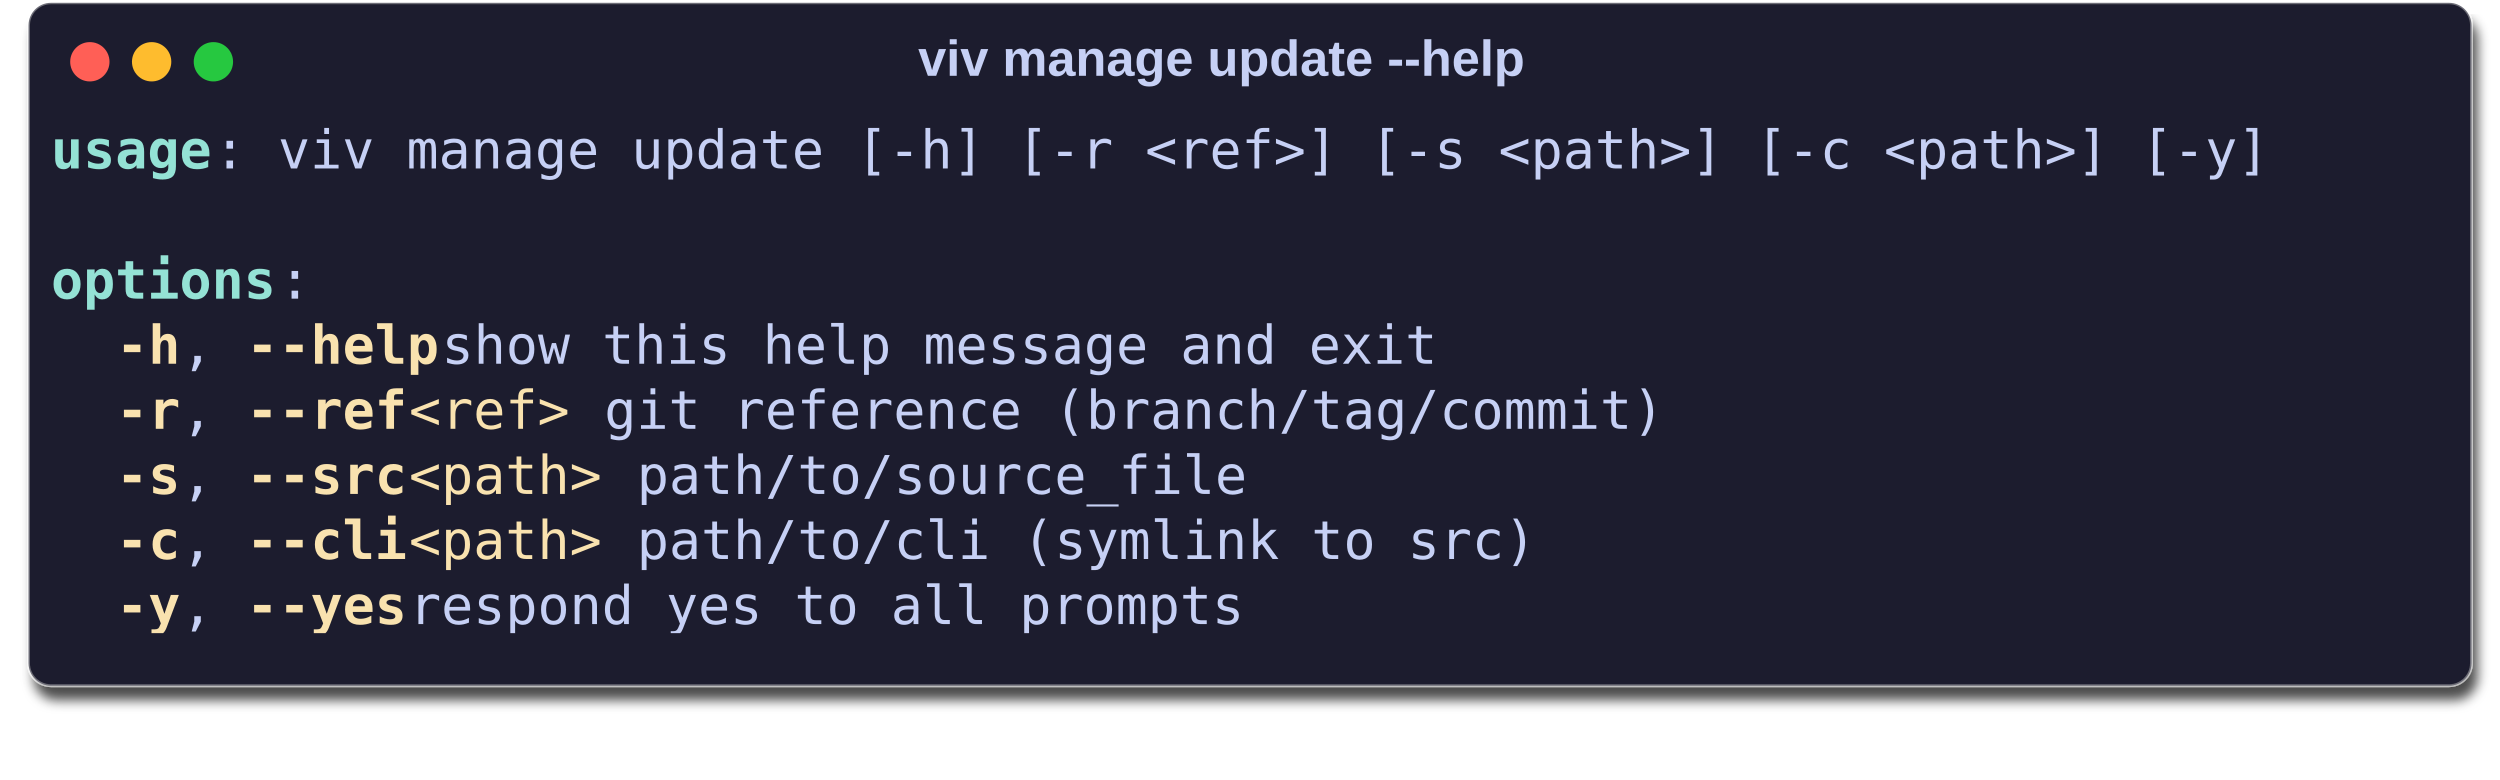
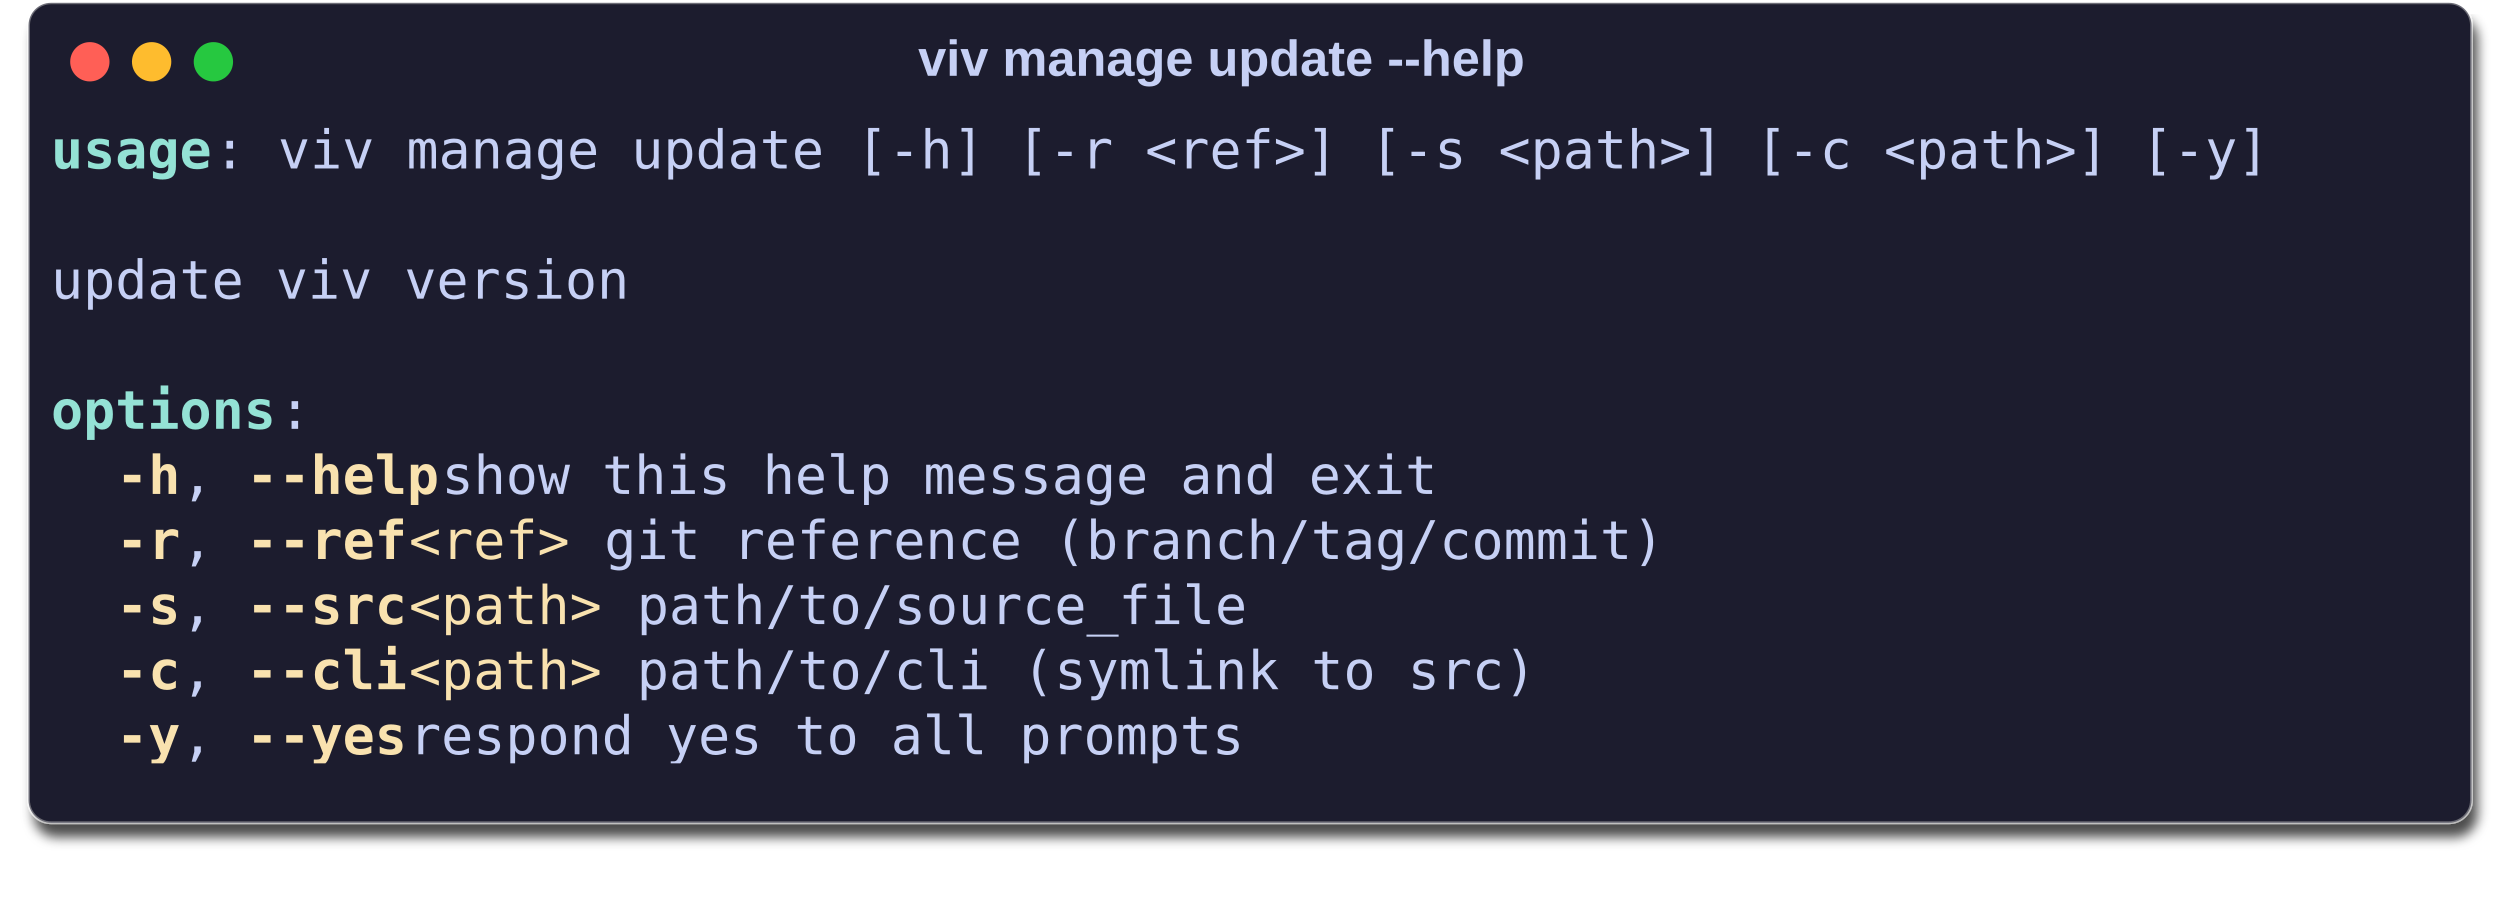
- <svg xmlns="http://www.w3.org/2000/svg" class="rich-terminal shadow" viewBox="0 0 890.333 277.533">
+ <svg xmlns="http://www.w3.org/2000/svg" class="rich-terminal shadow" viewBox="0 0 890.333 326.333">
  <style>

    @font-face {
        font-family: "Fira Code";
        src: local("FiraCode-Regular"),
                url("https://cdnjs.cloudflare.com/ajax/libs/firacode/6.2.0/woff2/FiraCode-Regular.woff2") format("woff2"),
                url("https://cdnjs.cloudflare.com/ajax/libs/firacode/6.2.0/woff/FiraCode-Regular.woff") format("woff");
        font-style: normal;
        font-weight: 400;
    }
    @font-face {
        font-family: "Fira Code";
        src: local("FiraCode-Bold"),
                url("https://cdnjs.cloudflare.com/ajax/libs/firacode/6.2.0/woff2/FiraCode-Bold.woff2") format("woff2"),
                url("https://cdnjs.cloudflare.com/ajax/libs/firacode/6.2.0/woff/FiraCode-Bold.woff") format("woff");
        font-style: bold;
        font-weight: 700;
    }

-     .terminal-1952023975-matrix {
+     .terminal-3548355421-matrix {
        font-family: Fira Code, monospace;
        font-size: 20px;
        line-height: 24.4px;
        font-variant-east-asian: full-width;
    }

-     .terminal-1952023975-title {
+     .terminal-3548355421-title {
        font-size: 18px;
        font-weight: bold;
        font-family: arial;
    }

    .shadow {
        -webkit-filter: drop-shadow( 2px 5px 2px rgba(0, 0, 0, .7));
        filter: drop-shadow( 2px 5px 2px rgba(0, 0, 0, .7));
    }
-     .terminal-1952023975-r1 { fill: #94e2d5;font-weight: bold }
- .terminal-1952023975-r2 { fill: #c6d0f5 }
- .terminal-1952023975-r3 { fill: #f9e2af;font-weight: bold }
- .terminal-1952023975-r4 { fill: #f9e2af }
+     .terminal-3548355421-r1 { fill: #94e2d5;font-weight: bold }
+ .terminal-3548355421-r2 { fill: #c6d0f5 }
+ .terminal-3548355421-r3 { fill: #f9e2af;font-weight: bold }
+ .terminal-3548355421-r4 { fill: #f9e2af }
    </style>
  <defs>
-     <clipPath id="terminal-1952023975-clip-terminal">
-       <rect x="0" y="0" width="853.0" height="194.2" />
+     <clipPath id="terminal-3548355421-clip-terminal">
+       <rect x="0" y="0" width="853.0" height="243.0" />
    </clipPath>
-     <clipPath id="terminal-1952023975-line-0">
+     <clipPath id="terminal-3548355421-line-0">
      <rect x="0" y="1.5" width="854" height="24.65" />
    </clipPath>
-     <clipPath id="terminal-1952023975-line-1">
+     <clipPath id="terminal-3548355421-line-1">
      <rect x="0" y="25.9" width="854" height="24.65" />
    </clipPath>
-     <clipPath id="terminal-1952023975-line-2">
+     <clipPath id="terminal-3548355421-line-2">
      <rect x="0" y="50.3" width="854" height="24.65" />
    </clipPath>
-     <clipPath id="terminal-1952023975-line-3">
+     <clipPath id="terminal-3548355421-line-3">
      <rect x="0" y="74.7" width="854" height="24.65" />
    </clipPath>
-     <clipPath id="terminal-1952023975-line-4">
+     <clipPath id="terminal-3548355421-line-4">
      <rect x="0" y="99.1" width="854" height="24.65" />
    </clipPath>
-     <clipPath id="terminal-1952023975-line-5">
+     <clipPath id="terminal-3548355421-line-5">
      <rect x="0" y="123.5" width="854" height="24.65" />
    </clipPath>
-     <clipPath id="terminal-1952023975-line-6">
+     <clipPath id="terminal-3548355421-line-6">
      <rect x="0" y="147.9" width="854" height="24.65" />
    </clipPath>
+     <clipPath id="terminal-3548355421-line-7">
+       <rect x="0" y="172.3" width="854" height="24.65" />
+     </clipPath>
+     <clipPath id="terminal-3548355421-line-8">
+       <rect x="0" y="196.7" width="854" height="24.65" />
+     </clipPath>
  </defs>
-   <rect fill="#1e1e2e" stroke="rgba(255,255,255,0.35)" stroke-width="1" x="10.167" y="1" width="870" height="243.2" rx="8" />
-   <text class="terminal-1952023975-title" fill="#c6d0f5" text-anchor="middle" x="435" y="27">viv manage update --help</text>
+   <rect fill="#1e1e2e" stroke="rgba(255,255,255,0.35)" stroke-width="1" x="10.167" y="1" width="870" height="292" rx="8" />
+   <text class="terminal-3548355421-title" fill="#c6d0f5" text-anchor="middle" x="435" y="27">viv manage update --help</text>
  <g transform="translate(32,22)">
    <circle cx="0" cy="0" r="7" fill="#ff5f57" />
    <circle cx="22" cy="0" r="7" fill="#febc2e" />
    <circle cx="44" cy="0" r="7" fill="#28c840" />
  </g>
-   <g transform="translate(18.16667, 41) scale(.95)" clip-path="url(#terminal-1952023975-clip-terminal)">
-     <g class="terminal-1952023975-matrix">
-       <text class="terminal-1952023975-r1" x="0" y="20" textLength="61" clip-path="url(#terminal-1952023975-line-0)">usage</text>
-       <text class="terminal-1952023975-r2" x="61" y="20" textLength="780.8" clip-path="url(#terminal-1952023975-line-0)">: viv manage update [-h] [-r &lt;ref&gt;] [-s &lt;path&gt;] [-c &lt;path&gt;] [-y]</text>
-       <text class="terminal-1952023975-r2" x="854" y="20" textLength="12.2" clip-path="url(#terminal-1952023975-line-0)">
+   <g transform="translate(18.16667, 41) scale(.95)" clip-path="url(#terminal-3548355421-clip-terminal)">
+     <g class="terminal-3548355421-matrix">
+       <text class="terminal-3548355421-r1" x="0" y="20" textLength="61" clip-path="url(#terminal-3548355421-line-0)">usage</text>
+       <text class="terminal-3548355421-r2" x="61" y="20" textLength="780.8" clip-path="url(#terminal-3548355421-line-0)">: viv manage update [-h] [-r &lt;ref&gt;] [-s &lt;path&gt;] [-c &lt;path&gt;] [-y]</text>
+       <text class="terminal-3548355421-r2" x="854" y="20" textLength="12.2" clip-path="url(#terminal-3548355421-line-0)">
</text>
-       <text class="terminal-1952023975-r2" x="854" y="44.4" textLength="12.2" clip-path="url(#terminal-1952023975-line-1)">
+       <text class="terminal-3548355421-r2" x="854" y="44.4" textLength="12.2" clip-path="url(#terminal-3548355421-line-1)">
</text>
-       <text class="terminal-1952023975-r1" x="0" y="68.8" textLength="85.4" clip-path="url(#terminal-1952023975-line-2)">options</text>
-       <text class="terminal-1952023975-r2" x="85.4" y="68.8" textLength="12.2" clip-path="url(#terminal-1952023975-line-2)">:</text>
-       <text class="terminal-1952023975-r2" x="854" y="68.8" textLength="12.2" clip-path="url(#terminal-1952023975-line-2)">
+       <text class="terminal-3548355421-r2" x="0" y="68.8" textLength="219.6" clip-path="url(#terminal-3548355421-line-2)">update viv version</text>
+       <text class="terminal-3548355421-r2" x="854" y="68.8" textLength="12.2" clip-path="url(#terminal-3548355421-line-2)">
</text>
-       <text class="terminal-1952023975-r3" x="24.4" y="93.2" textLength="24.4" clip-path="url(#terminal-1952023975-line-3)">-h</text>
-       <text class="terminal-1952023975-r2" x="48.8" y="93.2" textLength="24.4" clip-path="url(#terminal-1952023975-line-3)">, </text>
-       <text class="terminal-1952023975-r3" x="73.2" y="93.2" textLength="73.2" clip-path="url(#terminal-1952023975-line-3)">--help</text>
-       <text class="terminal-1952023975-r2" x="146.4" y="93.2" textLength="500.2" clip-path="url(#terminal-1952023975-line-3)">          show this help message and exit</text>
-       <text class="terminal-1952023975-r2" x="854" y="93.2" textLength="12.2" clip-path="url(#terminal-1952023975-line-3)">
+       <text class="terminal-3548355421-r2" x="854" y="93.2" textLength="12.2" clip-path="url(#terminal-3548355421-line-3)">
</text>
-       <text class="terminal-1952023975-r3" x="24.4" y="117.6" textLength="24.4" clip-path="url(#terminal-1952023975-line-4)">-r</text>
-       <text class="terminal-1952023975-r2" x="48.8" y="117.6" textLength="24.4" clip-path="url(#terminal-1952023975-line-4)">, </text>
-       <text class="terminal-1952023975-r3" x="73.2" y="117.6" textLength="61" clip-path="url(#terminal-1952023975-line-4)">--ref</text>
-       <text class="terminal-1952023975-r4" x="134.2" y="117.6" textLength="73.2" clip-path="url(#terminal-1952023975-line-4)"> &lt;ref&gt;</text>
-       <text class="terminal-1952023975-r2" x="207.4" y="117.6" textLength="463.6" clip-path="url(#terminal-1952023975-line-4)">     git reference (branch/tag/commit)</text>
-       <text class="terminal-1952023975-r2" x="854" y="117.6" textLength="12.2" clip-path="url(#terminal-1952023975-line-4)">
+       <text class="terminal-3548355421-r1" x="0" y="117.6" textLength="85.4" clip-path="url(#terminal-3548355421-line-4)">options</text>
+       <text class="terminal-3548355421-r2" x="85.4" y="117.6" textLength="12.2" clip-path="url(#terminal-3548355421-line-4)">:</text>
+       <text class="terminal-3548355421-r2" x="854" y="117.6" textLength="12.2" clip-path="url(#terminal-3548355421-line-4)">
</text>
-       <text class="terminal-1952023975-r3" x="24.4" y="142" textLength="24.4" clip-path="url(#terminal-1952023975-line-5)">-s</text>
-       <text class="terminal-1952023975-r2" x="48.8" y="142" textLength="24.4" clip-path="url(#terminal-1952023975-line-5)">, </text>
-       <text class="terminal-1952023975-r3" x="73.2" y="142" textLength="61" clip-path="url(#terminal-1952023975-line-5)">--src</text>
-       <text class="terminal-1952023975-r4" x="134.2" y="142" textLength="85.4" clip-path="url(#terminal-1952023975-line-5)"> &lt;path&gt;</text>
-       <text class="terminal-1952023975-r2" x="219.6" y="142" textLength="280.6" clip-path="url(#terminal-1952023975-line-5)">    path/to/source_file</text>
-       <text class="terminal-1952023975-r2" x="854" y="142" textLength="12.2" clip-path="url(#terminal-1952023975-line-5)">
+       <text class="terminal-3548355421-r3" x="24.4" y="142" textLength="24.4" clip-path="url(#terminal-3548355421-line-5)">-h</text>
+       <text class="terminal-3548355421-r2" x="48.8" y="142" textLength="24.4" clip-path="url(#terminal-3548355421-line-5)">, </text>
+       <text class="terminal-3548355421-r3" x="73.2" y="142" textLength="73.2" clip-path="url(#terminal-3548355421-line-5)">--help</text>
+       <text class="terminal-3548355421-r2" x="146.4" y="142" textLength="500.2" clip-path="url(#terminal-3548355421-line-5)">          show this help message and exit</text>
+       <text class="terminal-3548355421-r2" x="854" y="142" textLength="12.2" clip-path="url(#terminal-3548355421-line-5)">
</text>
-       <text class="terminal-1952023975-r3" x="24.4" y="166.4" textLength="24.4" clip-path="url(#terminal-1952023975-line-6)">-c</text>
-       <text class="terminal-1952023975-r2" x="48.8" y="166.4" textLength="24.4" clip-path="url(#terminal-1952023975-line-6)">, </text>
-       <text class="terminal-1952023975-r3" x="73.2" y="166.4" textLength="61" clip-path="url(#terminal-1952023975-line-6)">--cli</text>
-       <text class="terminal-1952023975-r4" x="134.2" y="166.4" textLength="85.4" clip-path="url(#terminal-1952023975-line-6)"> &lt;path&gt;</text>
-       <text class="terminal-1952023975-r2" x="219.6" y="166.4" textLength="390.4" clip-path="url(#terminal-1952023975-line-6)">    path/to/cli (symlink to src)</text>
-       <text class="terminal-1952023975-r2" x="854" y="166.4" textLength="12.2" clip-path="url(#terminal-1952023975-line-6)">
+       <text class="terminal-3548355421-r3" x="24.4" y="166.4" textLength="24.4" clip-path="url(#terminal-3548355421-line-6)">-r</text>
+       <text class="terminal-3548355421-r2" x="48.8" y="166.4" textLength="24.4" clip-path="url(#terminal-3548355421-line-6)">, </text>
+       <text class="terminal-3548355421-r3" x="73.2" y="166.4" textLength="61" clip-path="url(#terminal-3548355421-line-6)">--ref</text>
+       <text class="terminal-3548355421-r4" x="134.2" y="166.4" textLength="73.2" clip-path="url(#terminal-3548355421-line-6)"> &lt;ref&gt;</text>
+       <text class="terminal-3548355421-r2" x="207.4" y="166.4" textLength="463.6" clip-path="url(#terminal-3548355421-line-6)">     git reference (branch/tag/commit)</text>
+       <text class="terminal-3548355421-r2" x="854" y="166.4" textLength="12.2" clip-path="url(#terminal-3548355421-line-6)">
</text>
-       <text class="terminal-1952023975-r3" x="24.4" y="190.8" textLength="24.4" clip-path="url(#terminal-1952023975-line-7)">-y</text>
-       <text class="terminal-1952023975-r2" x="48.8" y="190.8" textLength="24.4" clip-path="url(#terminal-1952023975-line-7)">, </text>
-       <text class="terminal-1952023975-r3" x="73.2" y="190.8" textLength="61" clip-path="url(#terminal-1952023975-line-7)">--yes</text>
-       <text class="terminal-1952023975-r2" x="134.2" y="190.8" textLength="451.4" clip-path="url(#terminal-1952023975-line-7)">           respond yes to all prompts</text>
-       <text class="terminal-1952023975-r2" x="854" y="190.8" textLength="12.2" clip-path="url(#terminal-1952023975-line-7)">
+       <text class="terminal-3548355421-r3" x="24.4" y="190.8" textLength="24.4" clip-path="url(#terminal-3548355421-line-7)">-s</text>
+       <text class="terminal-3548355421-r2" x="48.8" y="190.8" textLength="24.4" clip-path="url(#terminal-3548355421-line-7)">, </text>
+       <text class="terminal-3548355421-r3" x="73.2" y="190.8" textLength="61" clip-path="url(#terminal-3548355421-line-7)">--src</text>
+       <text class="terminal-3548355421-r4" x="134.2" y="190.8" textLength="85.4" clip-path="url(#terminal-3548355421-line-7)"> &lt;path&gt;</text>
+       <text class="terminal-3548355421-r2" x="219.6" y="190.8" textLength="280.6" clip-path="url(#terminal-3548355421-line-7)">    path/to/source_file</text>
+       <text class="terminal-3548355421-r2" x="854" y="190.8" textLength="12.2" clip-path="url(#terminal-3548355421-line-7)">
+ </text>
+       <text class="terminal-3548355421-r3" x="24.4" y="215.2" textLength="24.4" clip-path="url(#terminal-3548355421-line-8)">-c</text>
+       <text class="terminal-3548355421-r2" x="48.8" y="215.2" textLength="24.4" clip-path="url(#terminal-3548355421-line-8)">, </text>
+       <text class="terminal-3548355421-r3" x="73.2" y="215.2" textLength="61" clip-path="url(#terminal-3548355421-line-8)">--cli</text>
+       <text class="terminal-3548355421-r4" x="134.2" y="215.2" textLength="85.4" clip-path="url(#terminal-3548355421-line-8)"> &lt;path&gt;</text>
+       <text class="terminal-3548355421-r2" x="219.6" y="215.2" textLength="390.4" clip-path="url(#terminal-3548355421-line-8)">    path/to/cli (symlink to src)</text>
+       <text class="terminal-3548355421-r2" x="854" y="215.2" textLength="12.2" clip-path="url(#terminal-3548355421-line-8)">
+ </text>
+       <text class="terminal-3548355421-r3" x="24.4" y="239.6" textLength="24.4" clip-path="url(#terminal-3548355421-line-9)">-y</text>
+       <text class="terminal-3548355421-r2" x="48.8" y="239.6" textLength="24.4" clip-path="url(#terminal-3548355421-line-9)">, </text>
+       <text class="terminal-3548355421-r3" x="73.2" y="239.6" textLength="61" clip-path="url(#terminal-3548355421-line-9)">--yes</text>
+       <text class="terminal-3548355421-r2" x="134.2" y="239.6" textLength="451.4" clip-path="url(#terminal-3548355421-line-9)">           respond yes to all prompts</text>
+       <text class="terminal-3548355421-r2" x="854" y="239.6" textLength="12.2" clip-path="url(#terminal-3548355421-line-9)">
</text>
    </g>
  </g>
</svg>
